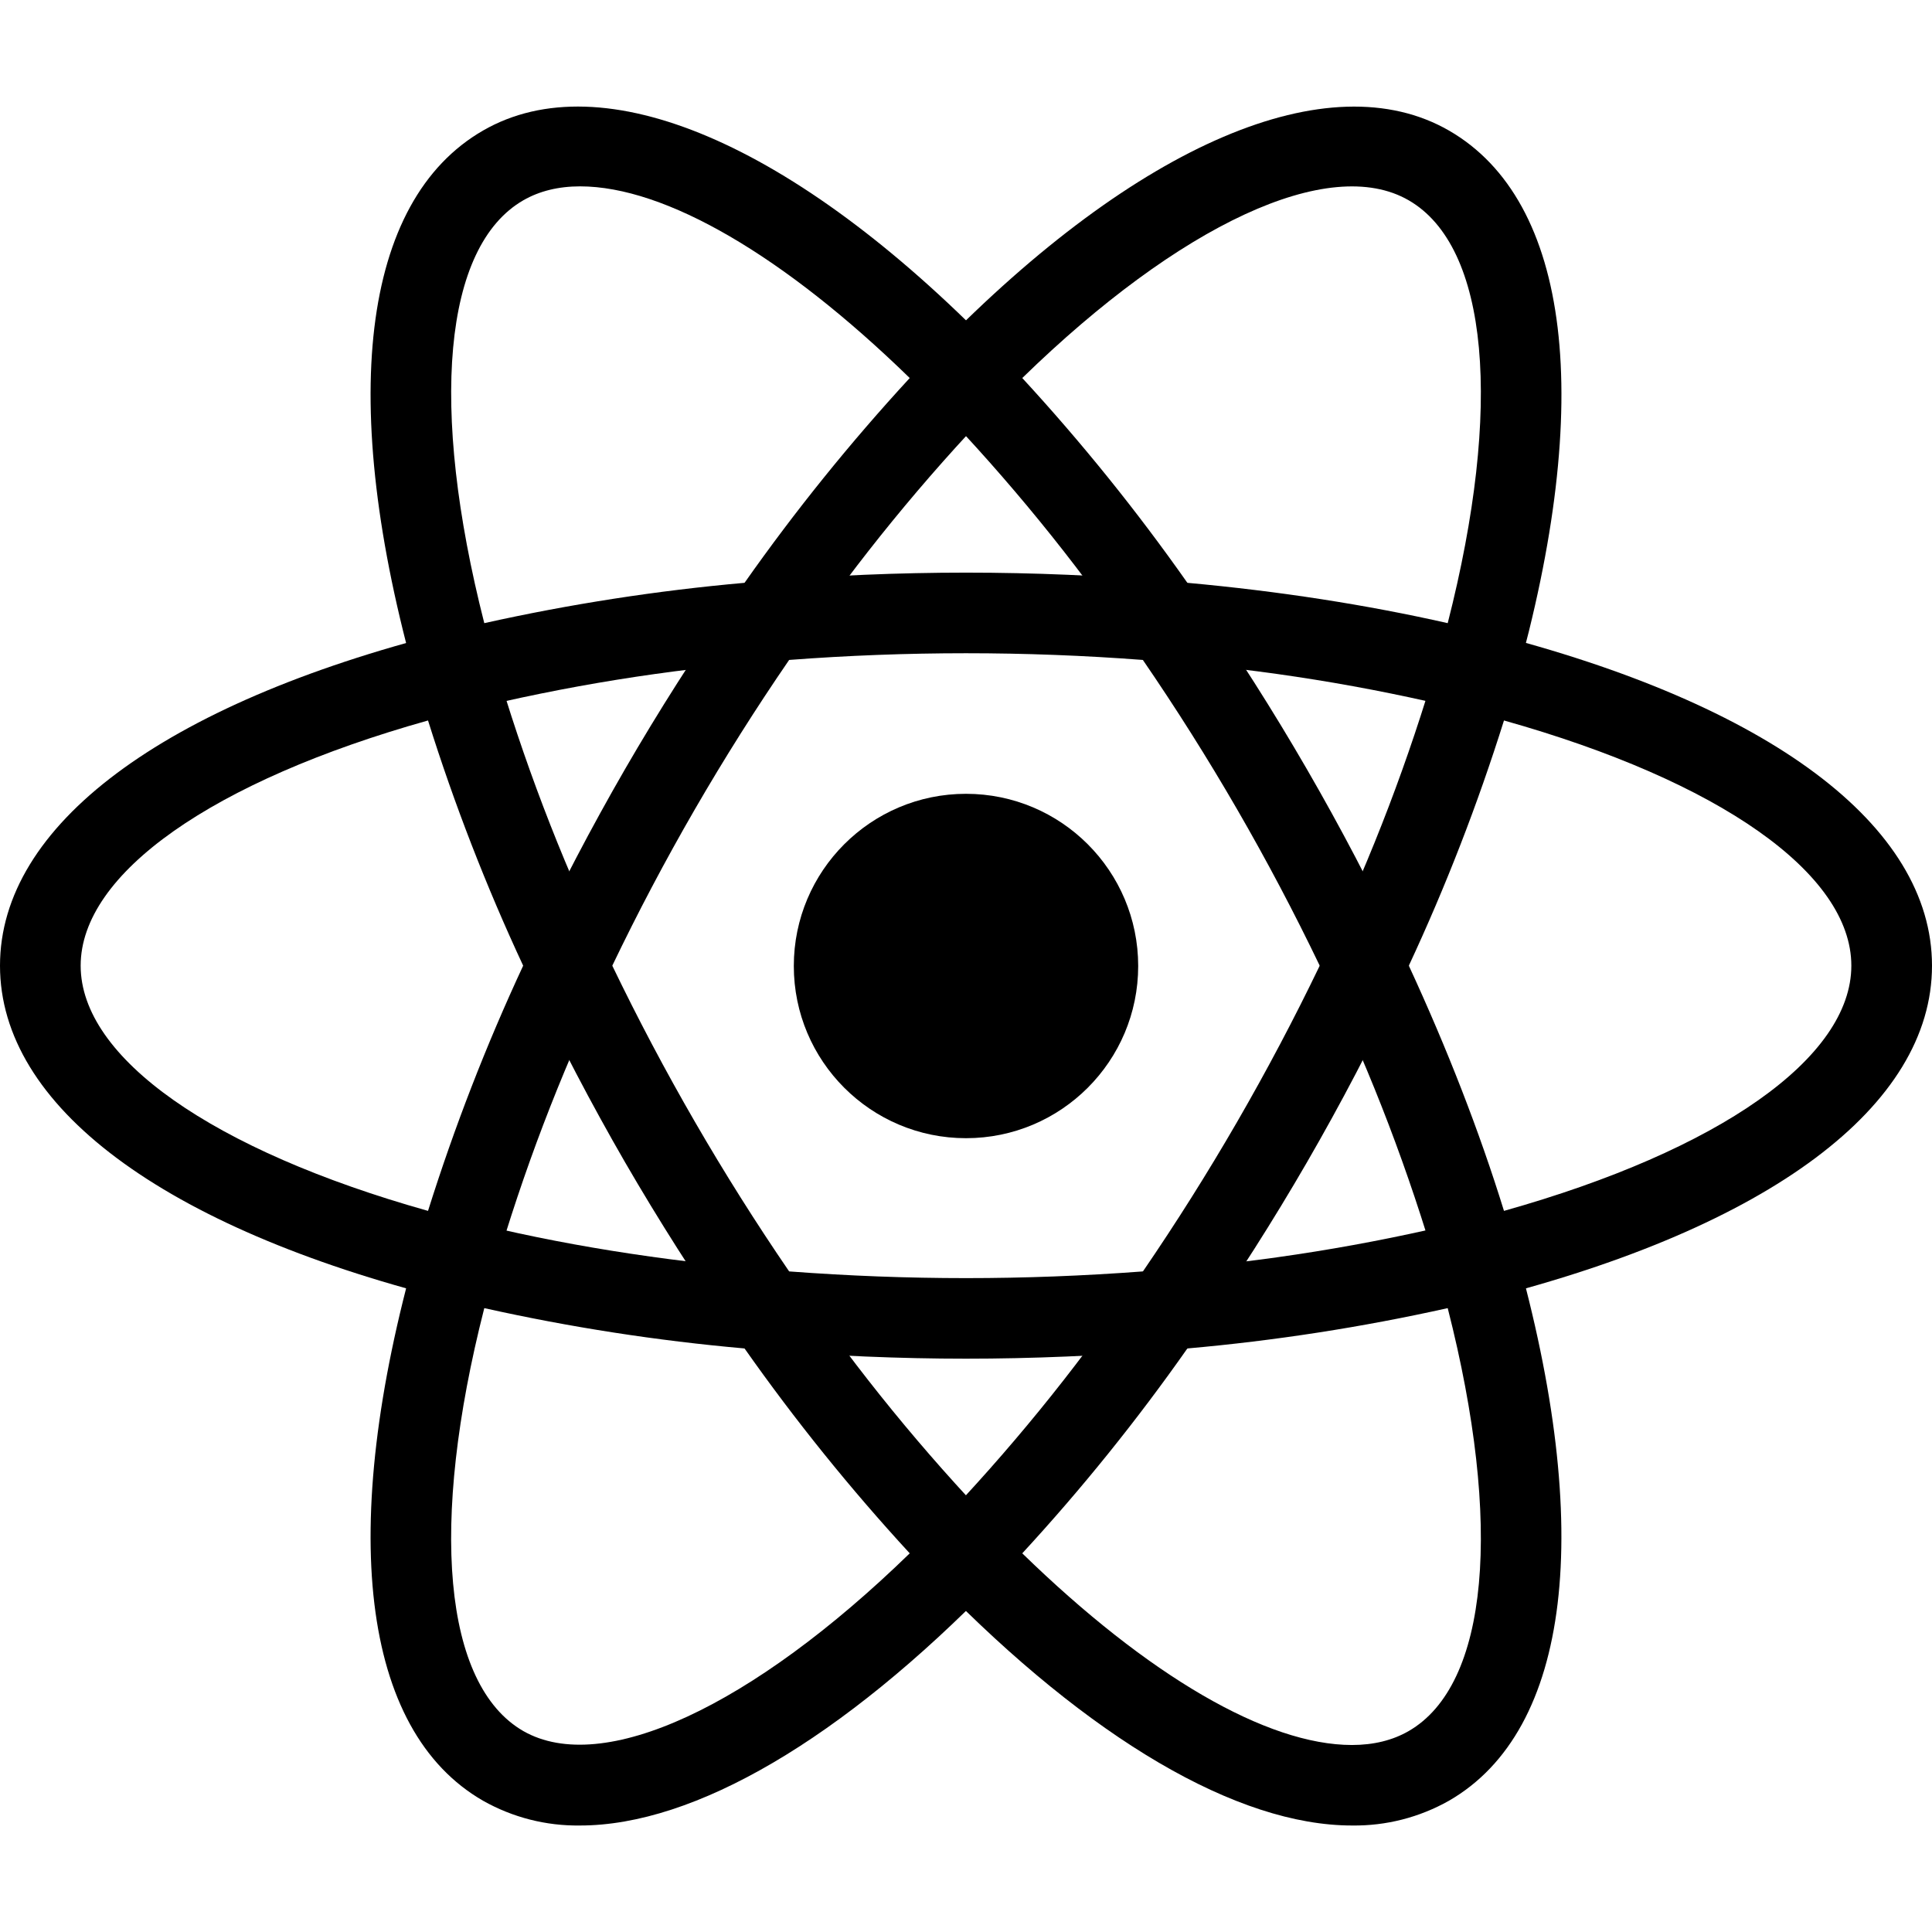
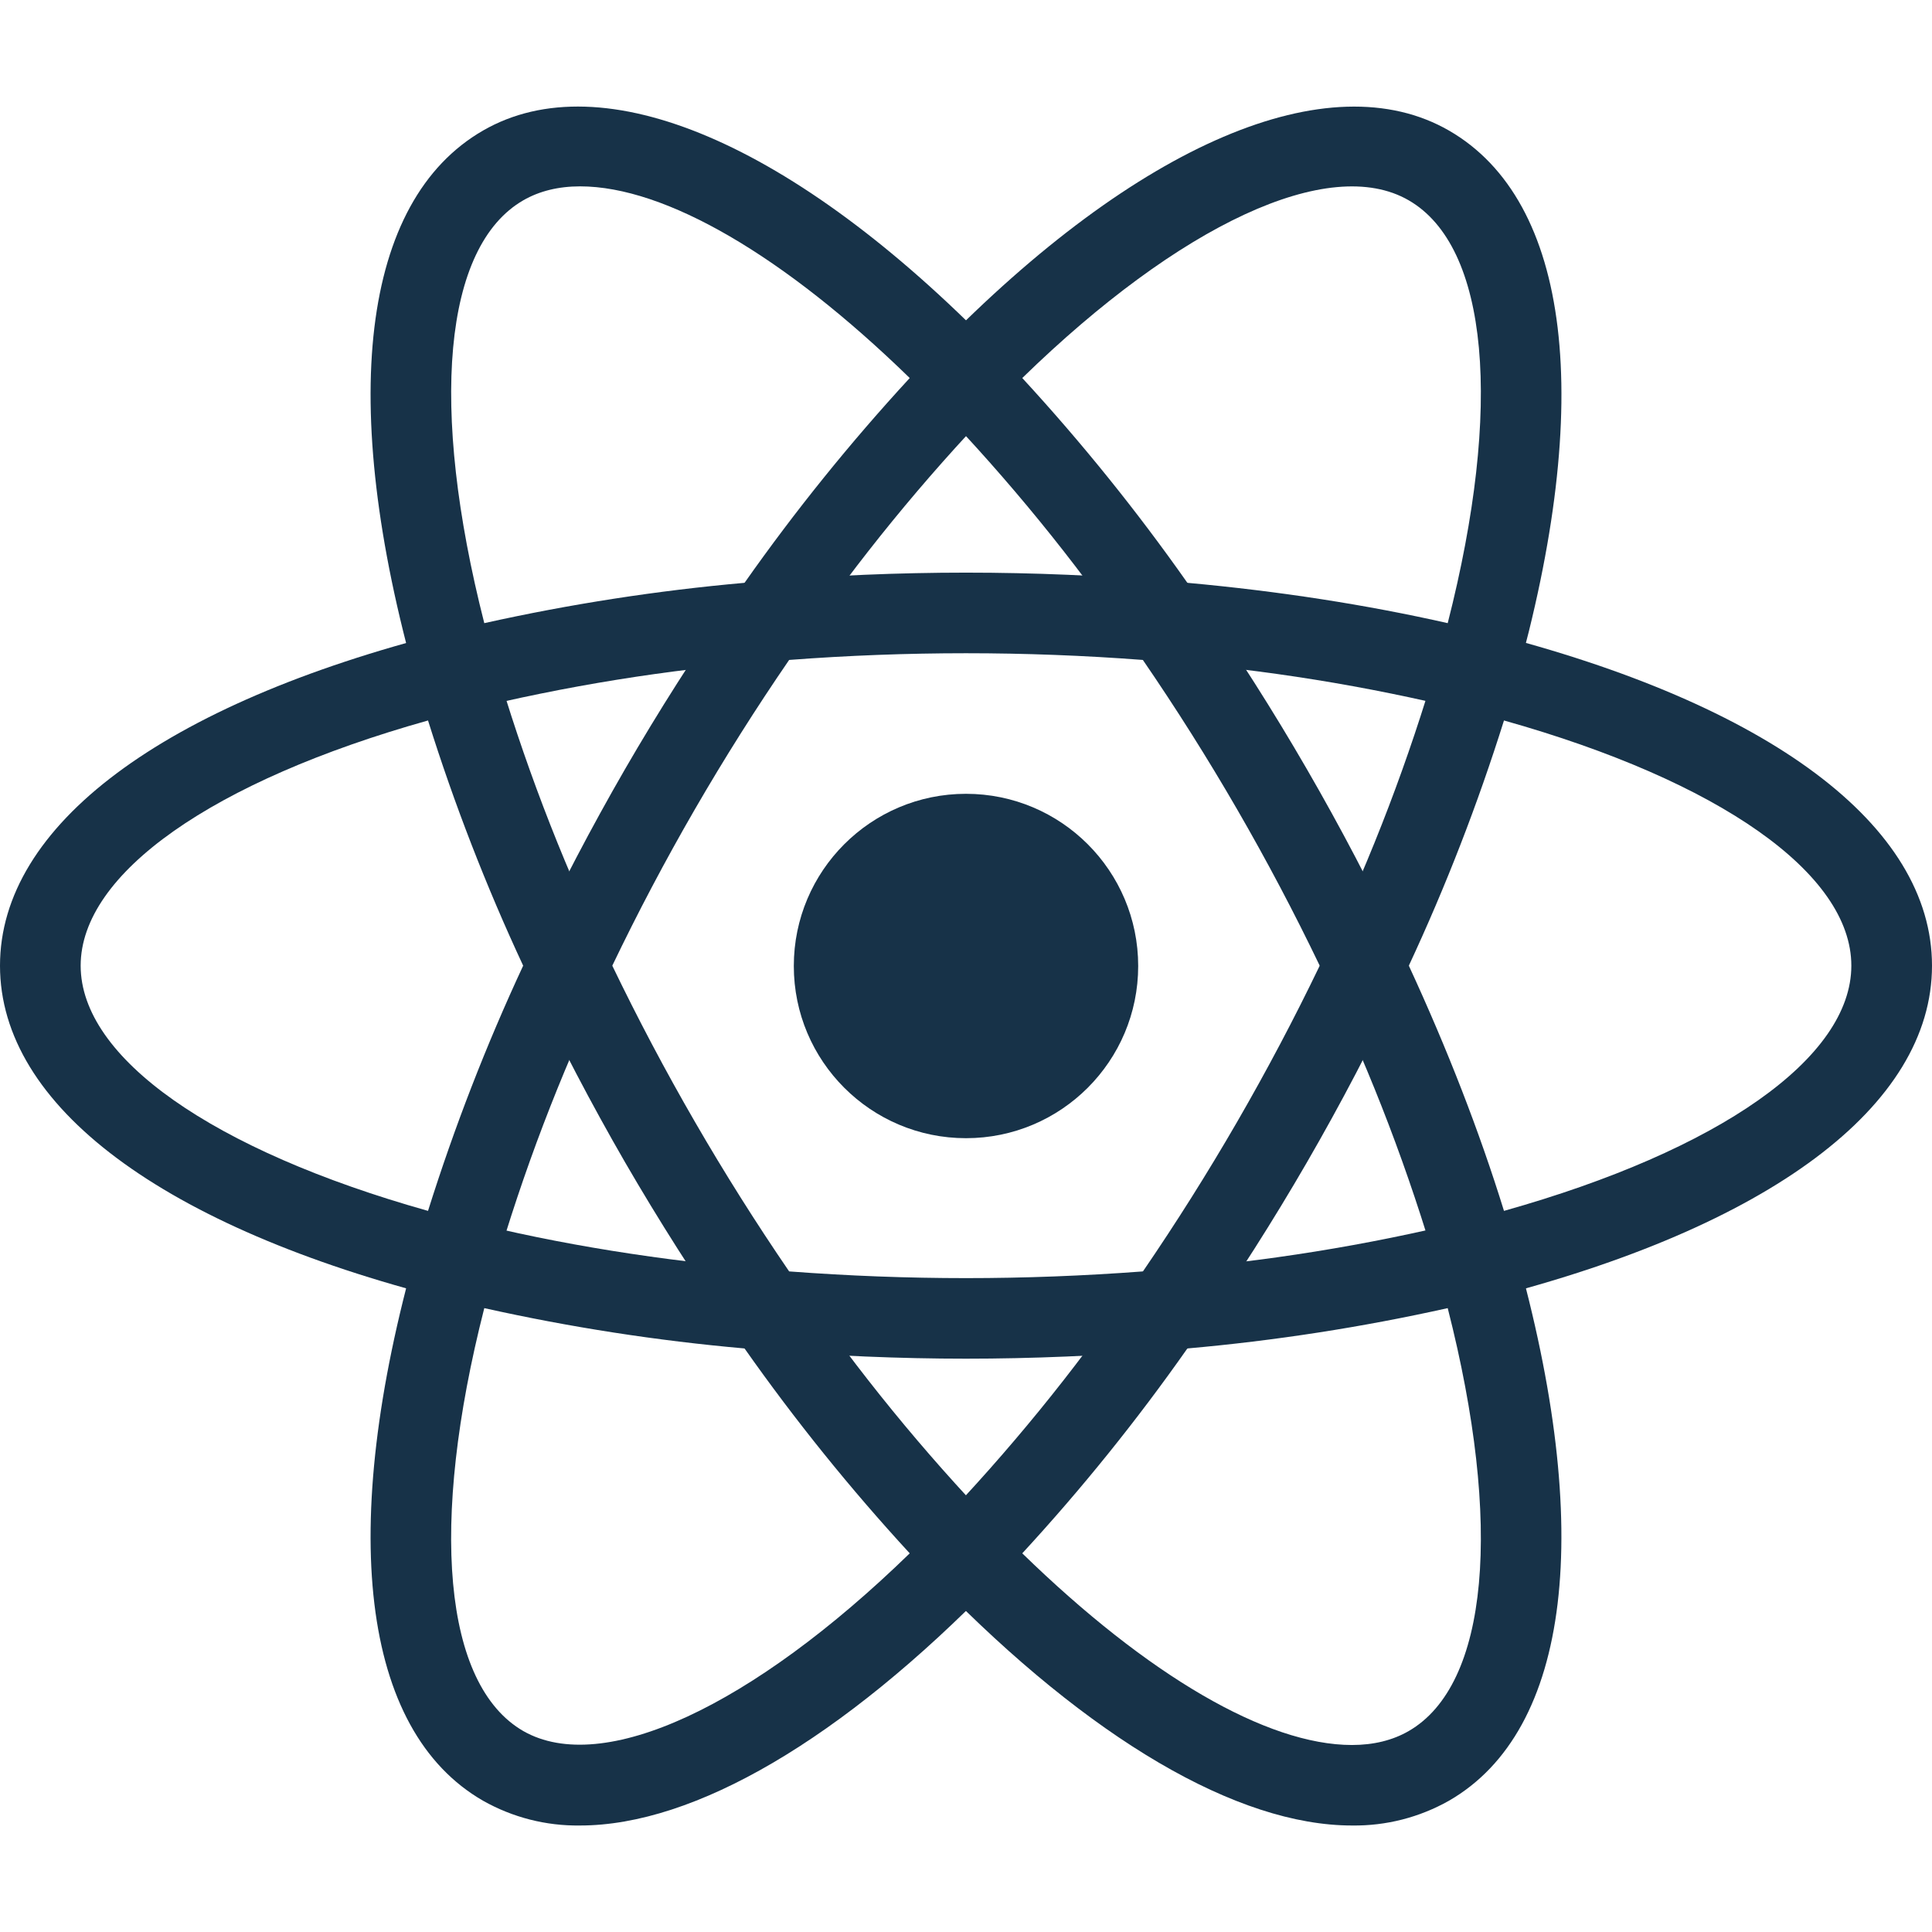
<svg xmlns="http://www.w3.org/2000/svg" aria-labelledby="simpleicons-react-icon" role="img" viewBox="0 0 24 24">
-   <circle cx="12" cy="12" r="2.139" />
-   <path d="M6.008 16.255l-.472-.12C2.018 15.246 0 13.737 0 11.996s2.018-3.25 5.536-4.139l.472-.119.133.468a23.53 23.53 0 0 0 1.363 3.578l.101.213-.101.213a23.307 23.307 0 0 0-1.363 3.578l-.133.467zM5.317 8.95c-2.674.751-4.315 1.9-4.315 3.046 0 1.145 1.641 2.294 4.315 3.046a24.95 24.95 0 0 1 1.182-3.046A24.752 24.752 0 0 1 5.317 8.95zM17.992 16.255l-.133-.469a23.357 23.357 0 0 0-1.364-3.577l-.101-.213.101-.213a23.42 23.42 0 0 0 1.364-3.578l.133-.468.473.119c3.517.889 5.535 2.398 5.535 4.14s-2.018 3.25-5.535 4.139l-.473.12zm-.491-4.259c.48 1.039.877 2.06 1.182 3.046 2.675-.752 4.315-1.901 4.315-3.046 0-1.146-1.641-2.294-4.315-3.046a24.788 24.788 0 0 1-1.182 3.046z" />
-   <path d="M5.31 8.945l-.133-.467C4.188 4.992 4.488 2.494 6 1.622c1.483-.856 3.864.155 6.359 2.716l.34.349-.34.349a23.552 23.552 0 0 0-2.422 2.967l-.135.193-.235.02a23.657 23.657 0 0 0-3.785.61l-.472.119zm1.896-6.63c-.268 0-.505.058-.705.173-.994.573-1.17 2.565-.485 5.253a25.122 25.122 0 0 1 3.233-.501 24.847 24.847 0 0 1 2.052-2.544c-1.56-1.519-3.037-2.381-4.095-2.381zM16.795 22.677c-.001 0-.001 0 0 0-1.425 0-3.255-1.073-5.154-3.023l-.34-.349.34-.349a23.53 23.53 0 0 0 2.421-2.968l.135-.193.234-.02a23.63 23.63 0 0 0 3.787-.609l.472-.119.134.468c.987 3.484.688 5.983-.824 6.854a2.38 2.38 0 0 1-1.205.308zm-4.096-3.381c1.56 1.519 3.037 2.381 4.095 2.381h.001c.267 0 .505-.058.704-.173.994-.573 1.171-2.566.485-5.254a25.02 25.02 0 0 1-3.234.501 24.674 24.674 0 0 1-2.051 2.545z" />
-   <path d="M18.69 8.945l-.472-.119a23.479 23.479 0 0 0-3.787-.61l-.234-.02-.135-.193a23.414 23.414 0 0 0-2.421-2.967l-.34-.349.34-.349C14.135 1.778 16.515.767 18 1.622c1.512.872 1.812 3.37.824 6.855l-.134.468zM14.75 7.24c1.142.104 2.227.273 3.234.501.686-2.688.509-4.68-.485-5.253-.988-.571-2.845.304-4.8 2.208A24.849 24.849 0 0 1 14.75 7.24zM7.206 22.677A2.38 2.38 0 0 1 6 22.369c-1.512-.871-1.812-3.369-.823-6.854l.132-.468.472.119c1.155.291 2.429.496 3.785.609l.235.02.134.193a23.596 23.596 0 0 0 2.422 2.968l.34.349-.34.349c-1.898 1.95-3.728 3.023-5.151 3.023zm-1.19-6.427c-.686 2.688-.509 4.681.485 5.254.987.563 2.843-.305 4.8-2.208a24.998 24.998 0 0 1-2.052-2.545 24.976 24.976 0 0 1-3.233-.501z" />
-   <path d="M12 16.878c-.823 0-1.669-.036-2.516-.106l-.235-.02-.135-.193a30.388 30.388 0 0 1-1.35-2.122 30.354 30.354 0 0 1-1.166-2.228l-.1-.213.1-.213a30.3 30.3 0 0 1 1.166-2.228c.414-.716.869-1.43 1.35-2.122l.135-.193.235-.02a29.785 29.785 0 0 1 5.033 0l.234.02.134.193a30.006 30.006 0 0 1 2.517 4.35l.101.213-.101.213a29.6 29.6 0 0 1-2.517 4.35l-.134.193-.234.02c-.847.07-1.694.106-2.517.106zm-2.197-1.084c1.48.111 2.914.111 4.395 0a29.006 29.006 0 0 0 2.196-3.798 28.585 28.585 0 0 0-2.197-3.798 29.031 29.031 0 0 0-4.394 0 28.477 28.477 0 0 0-2.197 3.798 29.114 29.114 0 0 0 2.197 3.798z" />
+   <circle fill="#173248" cx="12" cy="12" r="2.139" />
+   <path fill="#173248" d="M6.008 16.255l-.472-.12C2.018 15.246 0 13.737 0 11.996s2.018-3.25 5.536-4.139l.472-.119.133.468a23.53 23.53 0 0 0 1.363 3.578l.101.213-.101.213a23.307 23.307 0 0 0-1.363 3.578l-.133.467zM5.317 8.95c-2.674.751-4.315 1.9-4.315 3.046 0 1.145 1.641 2.294 4.315 3.046a24.95 24.95 0 0 1 1.182-3.046A24.752 24.752 0 0 1 5.317 8.95zM17.992 16.255l-.133-.469a23.357 23.357 0 0 0-1.364-3.577l-.101-.213.101-.213a23.42 23.42 0 0 0 1.364-3.578l.133-.468.473.119c3.517.889 5.535 2.398 5.535 4.14s-2.018 3.25-5.535 4.139l-.473.12zm-.491-4.259c.48 1.039.877 2.06 1.182 3.046 2.675-.752 4.315-1.901 4.315-3.046 0-1.146-1.641-2.294-4.315-3.046a24.788 24.788 0 0 1-1.182 3.046z" />
+   <path fill="#173248" d="M5.31 8.945l-.133-.467C4.188 4.992 4.488 2.494 6 1.622c1.483-.856 3.864.155 6.359 2.716l.34.349-.34.349a23.552 23.552 0 0 0-2.422 2.967l-.135.193-.235.02a23.657 23.657 0 0 0-3.785.61l-.472.119zm1.896-6.63c-.268 0-.505.058-.705.173-.994.573-1.17 2.565-.485 5.253a25.122 25.122 0 0 1 3.233-.501 24.847 24.847 0 0 1 2.052-2.544c-1.56-1.519-3.037-2.381-4.095-2.381zM16.795 22.677c-.001 0-.001 0 0 0-1.425 0-3.255-1.073-5.154-3.023l-.34-.349.34-.349a23.53 23.53 0 0 0 2.421-2.968l.135-.193.234-.02a23.63 23.63 0 0 0 3.787-.609l.472-.119.134.468c.987 3.484.688 5.983-.824 6.854a2.38 2.38 0 0 1-1.205.308zm-4.096-3.381c1.56 1.519 3.037 2.381 4.095 2.381h.001c.267 0 .505-.058.704-.173.994-.573 1.171-2.566.485-5.254a25.02 25.02 0 0 1-3.234.501 24.674 24.674 0 0 1-2.051 2.545z" />
+   <path fill="#173248" d="M18.69 8.945l-.472-.119a23.479 23.479 0 0 0-3.787-.61l-.234-.02-.135-.193a23.414 23.414 0 0 0-2.421-2.967l-.34-.349.34-.349C14.135 1.778 16.515.767 18 1.622c1.512.872 1.812 3.37.824 6.855l-.134.468zM14.75 7.24c1.142.104 2.227.273 3.234.501.686-2.688.509-4.68-.485-5.253-.988-.571-2.845.304-4.8 2.208A24.849 24.849 0 0 1 14.75 7.24zM7.206 22.677A2.38 2.38 0 0 1 6 22.369c-1.512-.871-1.812-3.369-.823-6.854l.132-.468.472.119c1.155.291 2.429.496 3.785.609l.235.02.134.193a23.596 23.596 0 0 0 2.422 2.968l.34.349-.34.349c-1.898 1.95-3.728 3.023-5.151 3.023zm-1.19-6.427c-.686 2.688-.509 4.681.485 5.254.987.563 2.843-.305 4.8-2.208a24.998 24.998 0 0 1-2.052-2.545 24.976 24.976 0 0 1-3.233-.501z" />
+   <path fill="#173248" d="M12 16.878c-.823 0-1.669-.036-2.516-.106l-.235-.02-.135-.193a30.388 30.388 0 0 1-1.35-2.122 30.354 30.354 0 0 1-1.166-2.228l-.1-.213.1-.213a30.3 30.3 0 0 1 1.166-2.228c.414-.716.869-1.43 1.35-2.122l.135-.193.235-.02a29.785 29.785 0 0 1 5.033 0l.234.02.134.193a30.006 30.006 0 0 1 2.517 4.35l.101.213-.101.213a29.6 29.6 0 0 1-2.517 4.35l-.134.193-.234.02c-.847.07-1.694.106-2.517.106zm-2.197-1.084c1.48.111 2.914.111 4.395 0a29.006 29.006 0 0 0 2.196-3.798 28.585 28.585 0 0 0-2.197-3.798 29.031 29.031 0 0 0-4.394 0 28.477 28.477 0 0 0-2.197 3.798 29.114 29.114 0 0 0 2.197 3.798z" />
</svg>
